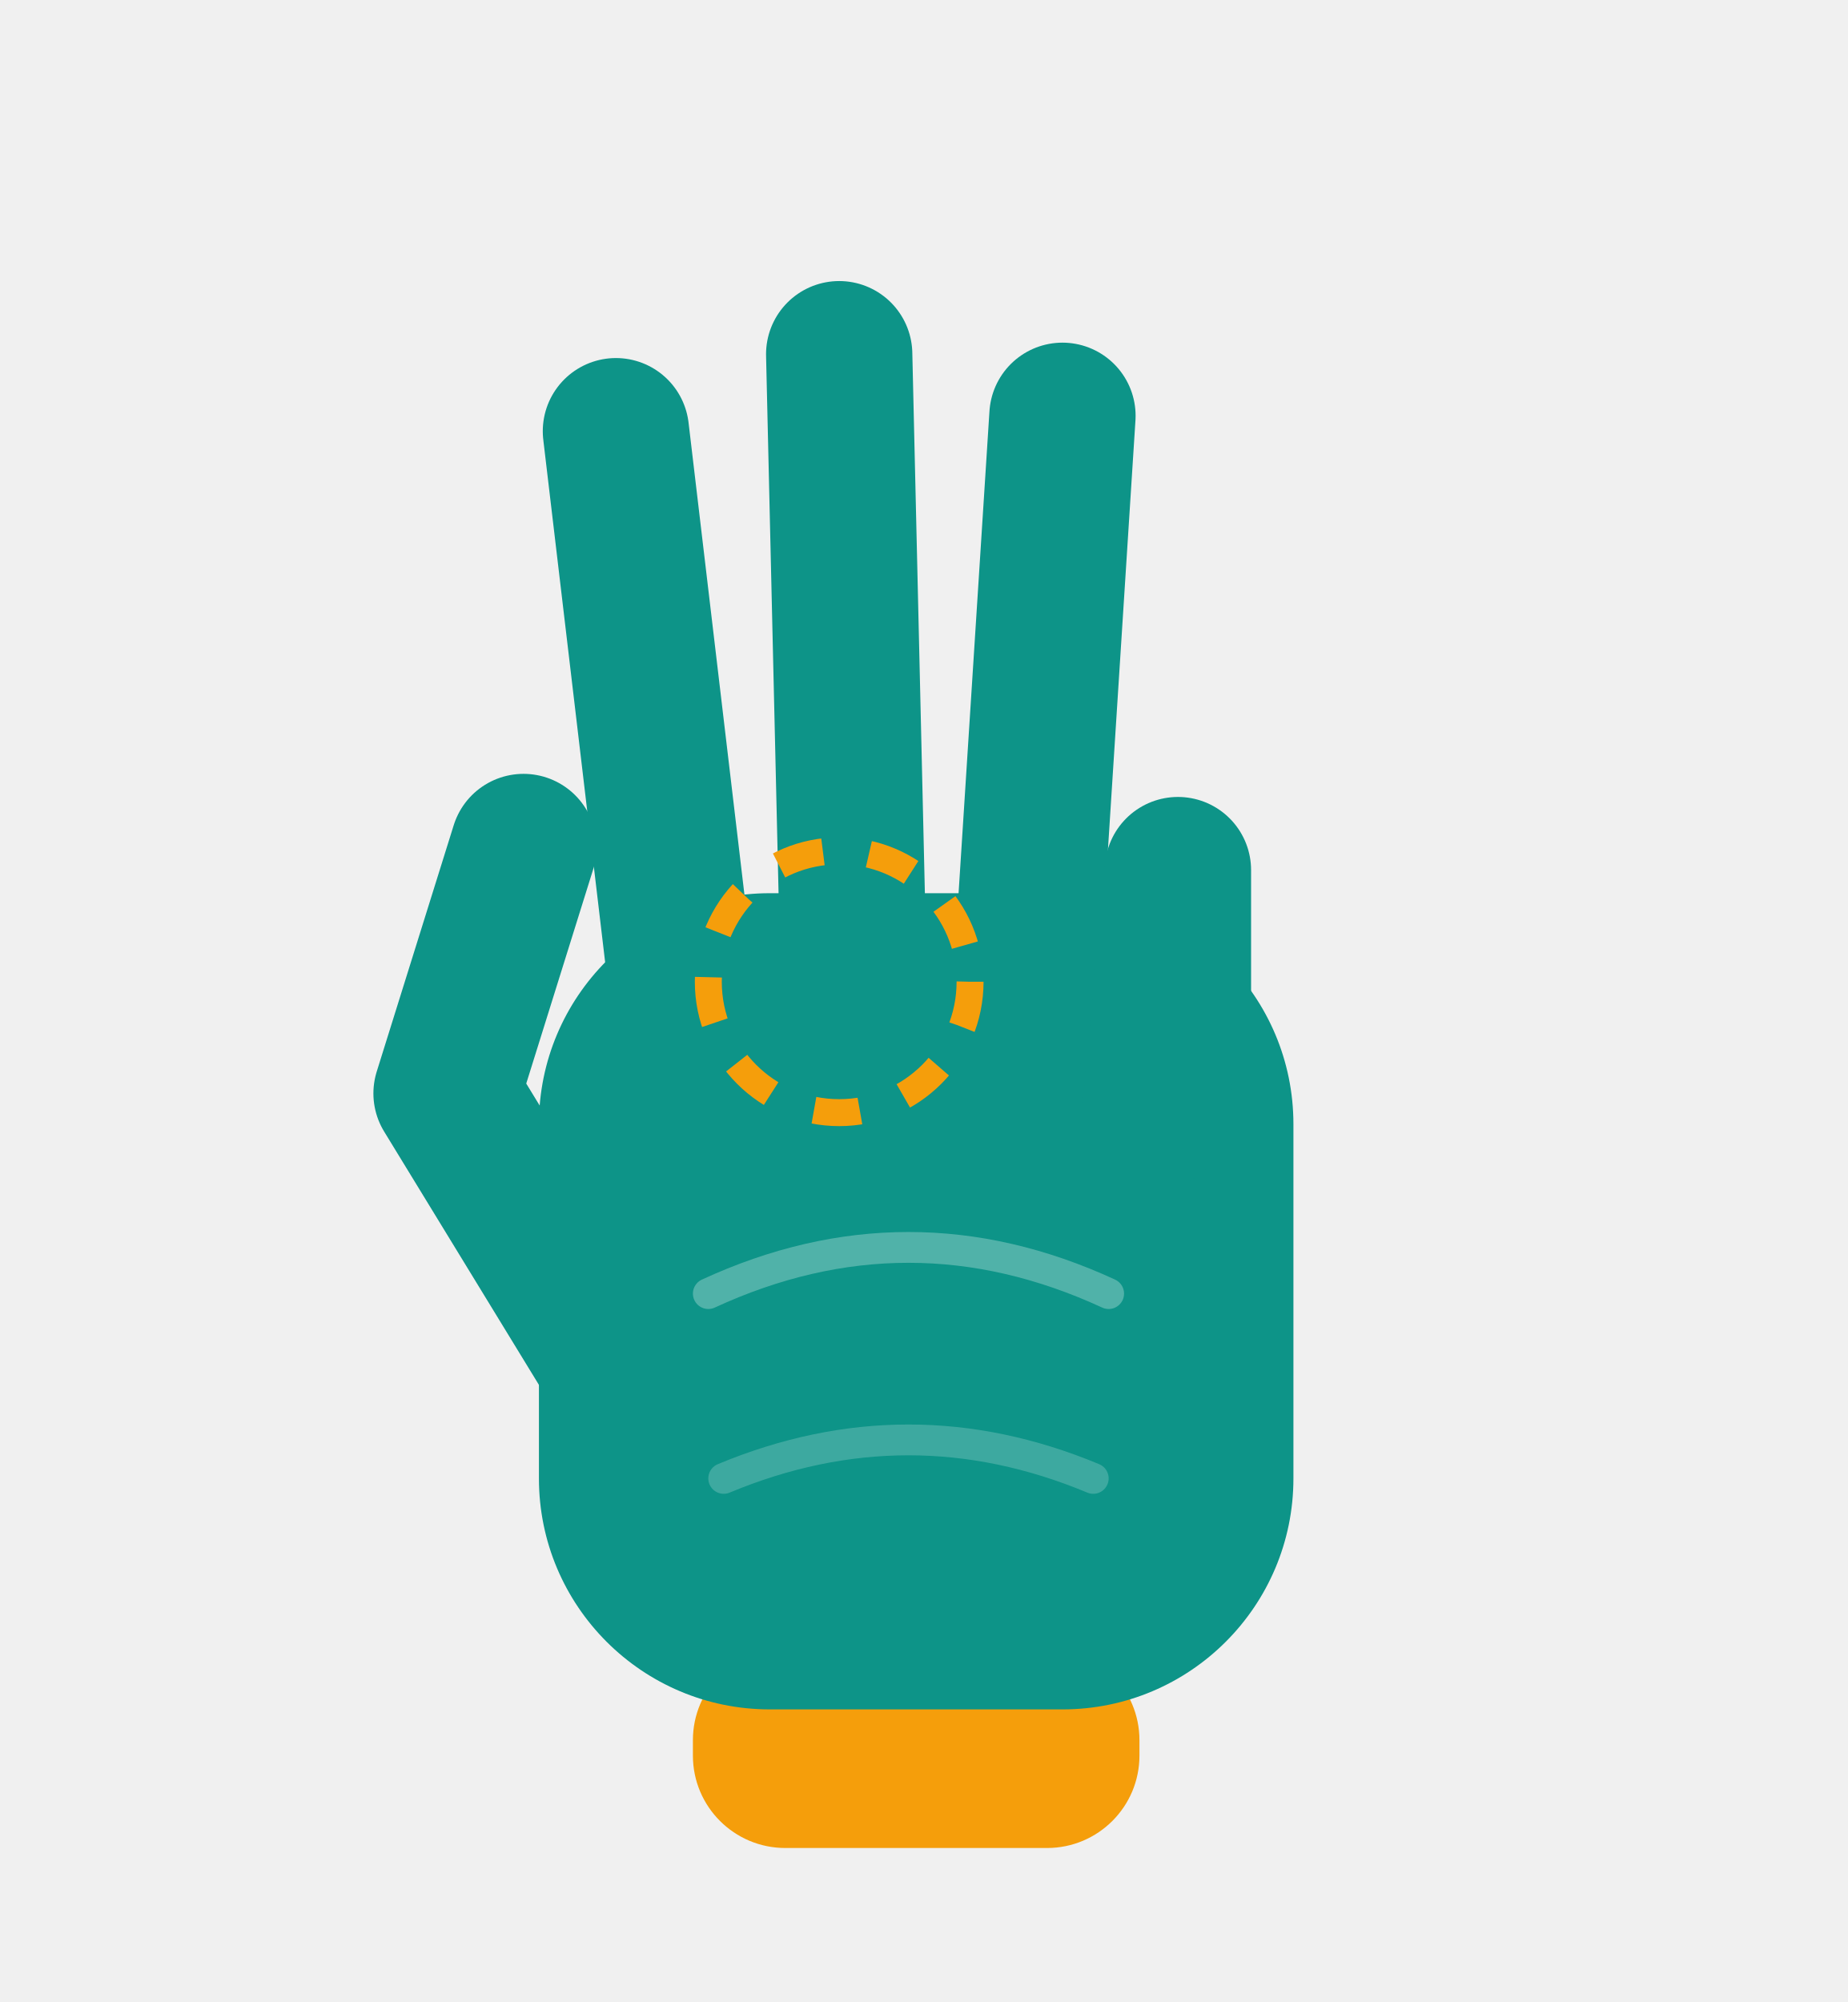
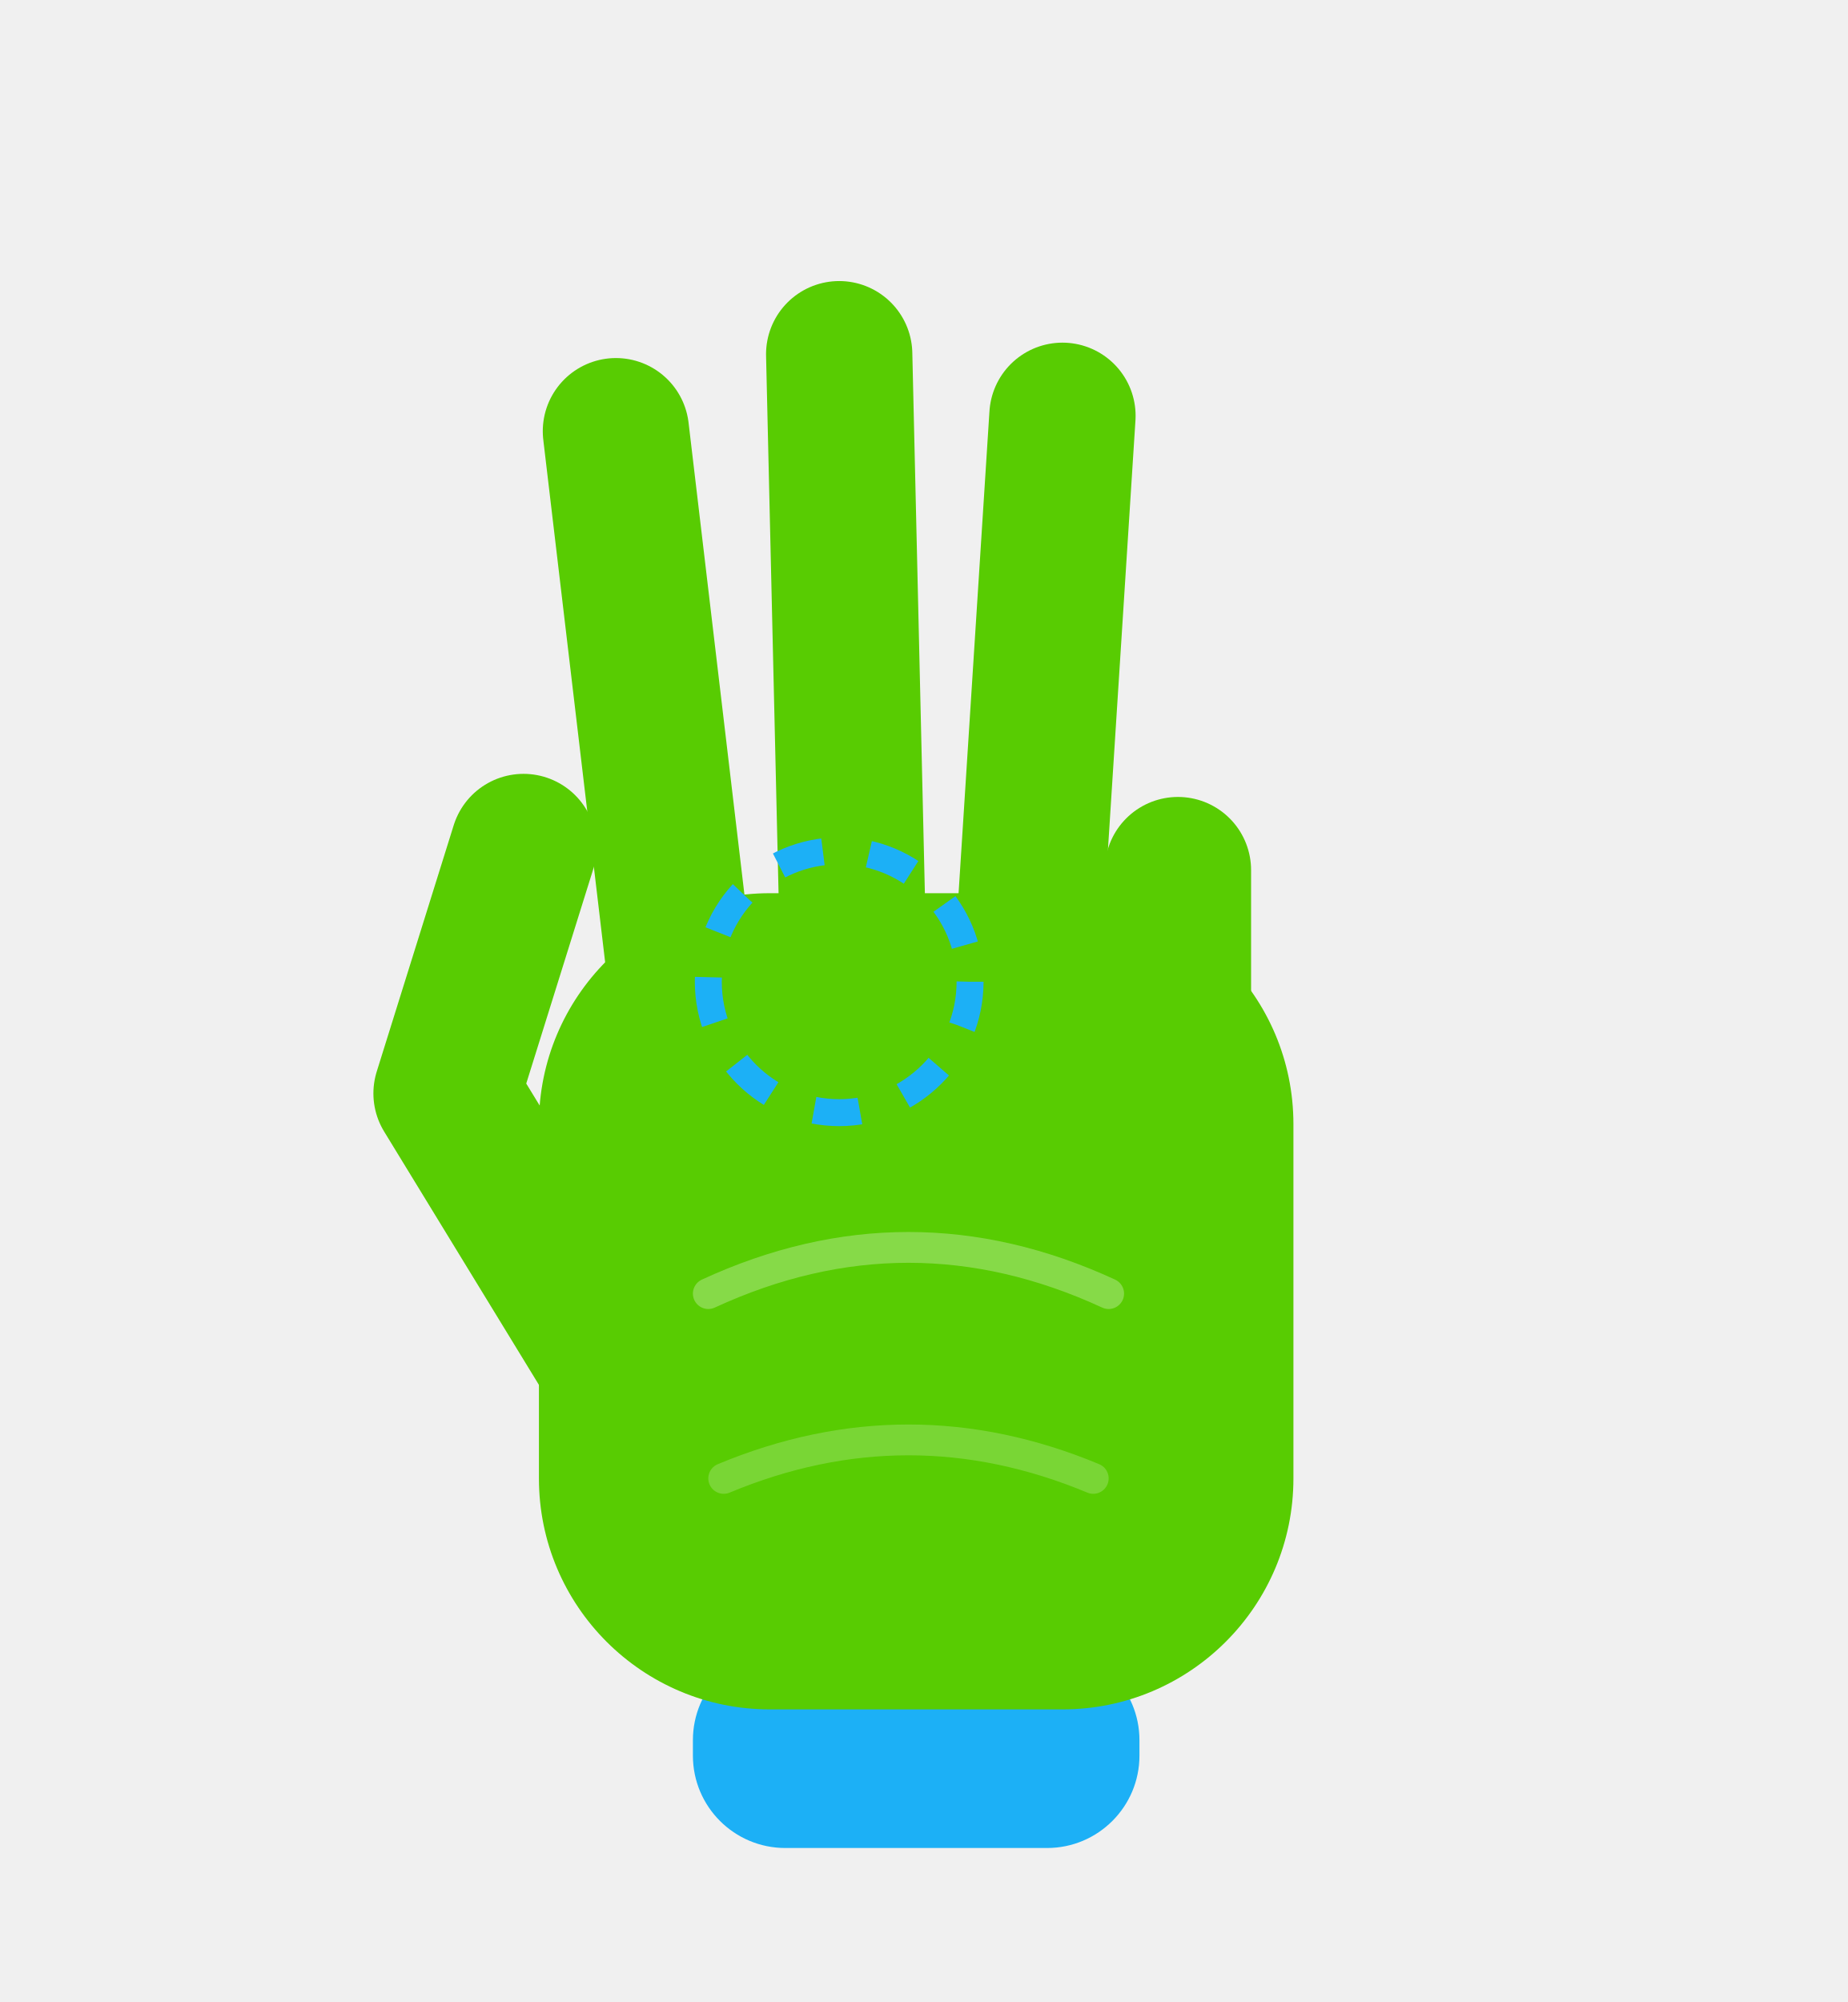
<svg xmlns="http://www.w3.org/2000/svg" viewBox="0 0 240 260" role="img" aria-label="Hand shape for W">
  <g transform="">
    <g transform="">
-       <rect x="90" y="214" width="58" height="26" rx="12" fill="#F59E0B" />
-       <path d="M 80 178 L 58 142 L 68 110" fill="none" stroke="#0D9488" stroke-width="19" stroke-linecap="round" stroke-linejoin="round" />
-       <rect x="70" y="116" width="98" height="106" rx="30" fill="#0D9488" />
+       <rect x="90" y="214" width="58" height="26" rx="12" fill="#1CB0F6" />
+       <path d="M 80 178 L 58 142 L 68 110" fill="none" stroke="#58CC02" stroke-width="19" stroke-linecap="round" stroke-linejoin="round" />
+       <rect x="70" y="116" width="98" height="106" rx="30" fill="#58CC02" />
      <path d="M 92 168 Q 118 156 144 168" fill="none" stroke="#FFFFFF" stroke-opacity="0.28" stroke-width="4" stroke-linecap="round" />
      <path d="M 94 192 Q 118 182 142 192" fill="none" stroke="#FFFFFF" stroke-opacity="0.2" stroke-width="4" stroke-linecap="round" />
-       <path d="M 89 132 L 80 56" fill="none" stroke="#0D9488" stroke-width="19" stroke-linecap="round" stroke-linejoin="round" />
-       <path d="M 111 132 L 109 46" fill="none" stroke="#0D9488" stroke-width="19" stroke-linecap="round" stroke-linejoin="round" />
-       <path d="M 133 132 L 138 54" fill="none" stroke="#0D9488" stroke-width="19" stroke-linecap="round" stroke-linejoin="round" />
-       <path d="M 153 132 L 153 113 L 150 145" fill="none" stroke="#0D9488" stroke-width="19" stroke-linecap="round" stroke-linejoin="round" />
-       <circle cx="109" cy="127.5" r="17" fill="none" stroke="#F59E0B" stroke-width="3.5" stroke-dasharray="6 6">
+       <path d="M 89 132 L 80 56" fill="none" stroke="#58CC02" stroke-width="19" stroke-linecap="round" stroke-linejoin="round" />
+       <path d="M 111 132 L 109 46" fill="none" stroke="#58CC02" stroke-width="19" stroke-linecap="round" stroke-linejoin="round" />
+       <path d="M 133 132 L 138 54" fill="none" stroke="#58CC02" stroke-width="19" stroke-linecap="round" stroke-linejoin="round" />
+       <path d="M 153 132 L 153 113 L 150 145" fill="none" stroke="#58CC02" stroke-width="19" stroke-linecap="round" stroke-linejoin="round" />
+       <circle cx="109" cy="127.5" r="17" fill="none" stroke="#1CB0F6" stroke-width="3.5" stroke-dasharray="6 6">
        <animate attributeName="stroke-dashoffset" from="0" to="24" dur="1.6s" repeatCount="indefinite" />
      </circle>
    </g>
  </g>
</svg>
